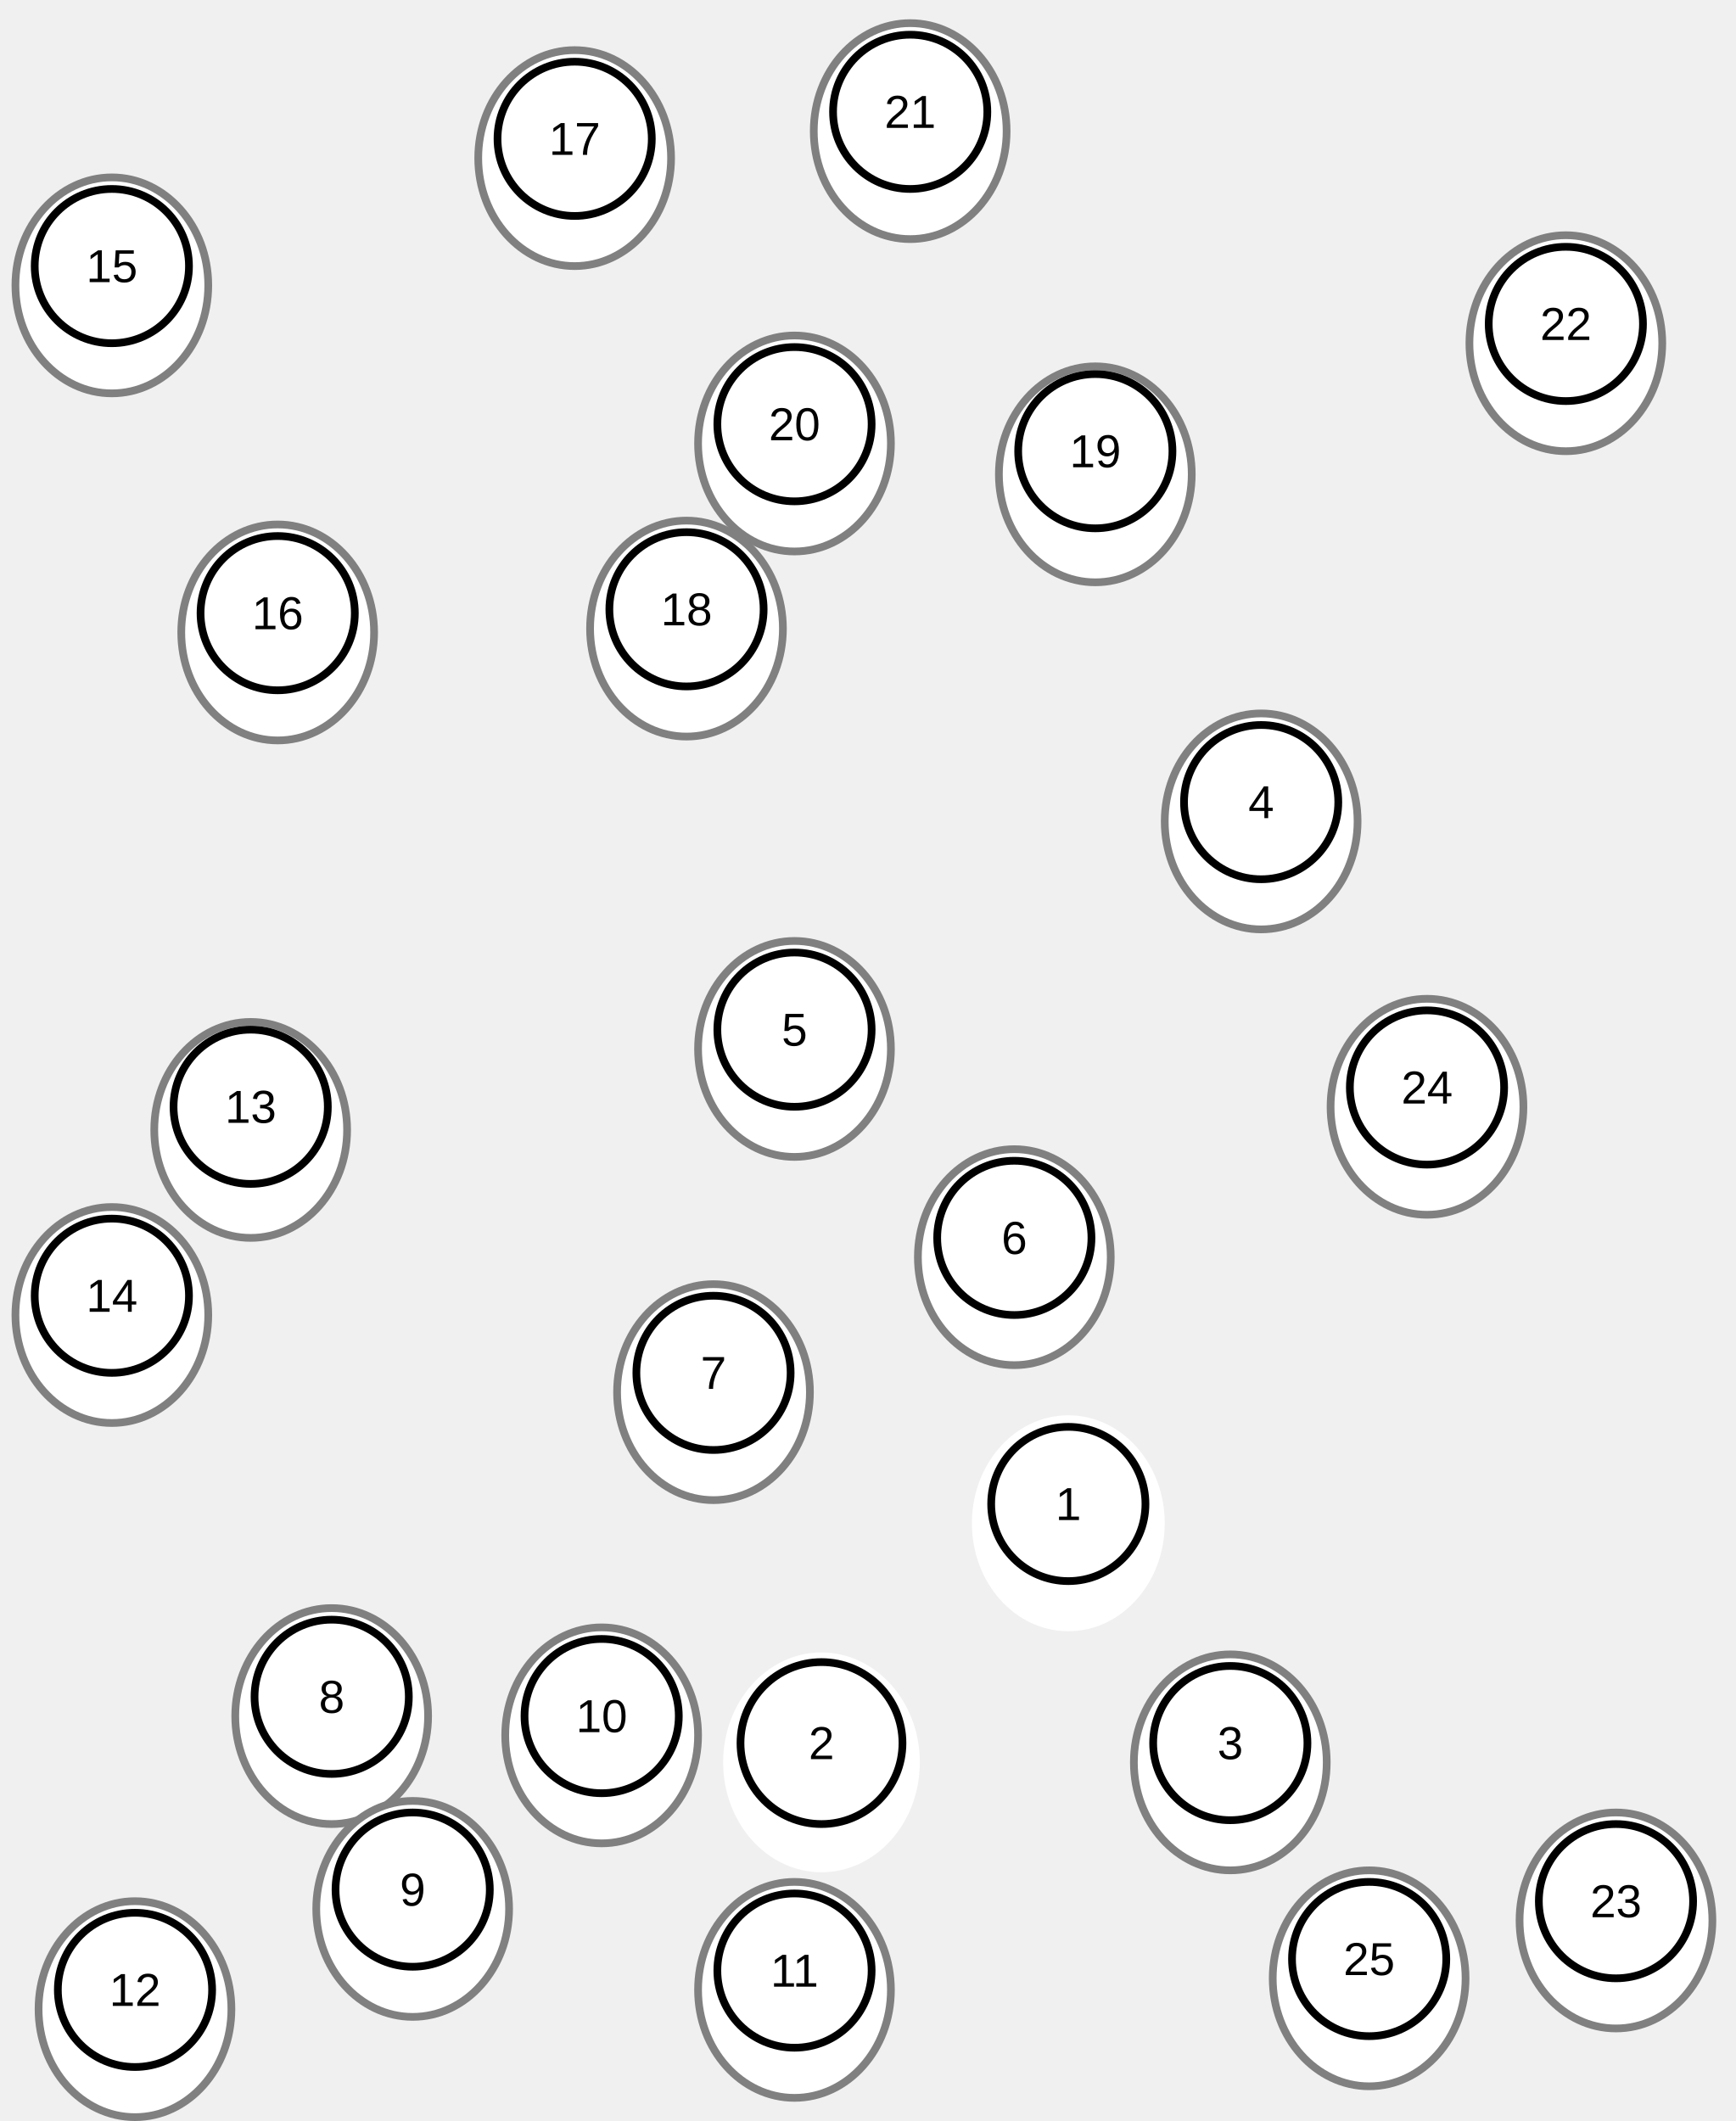
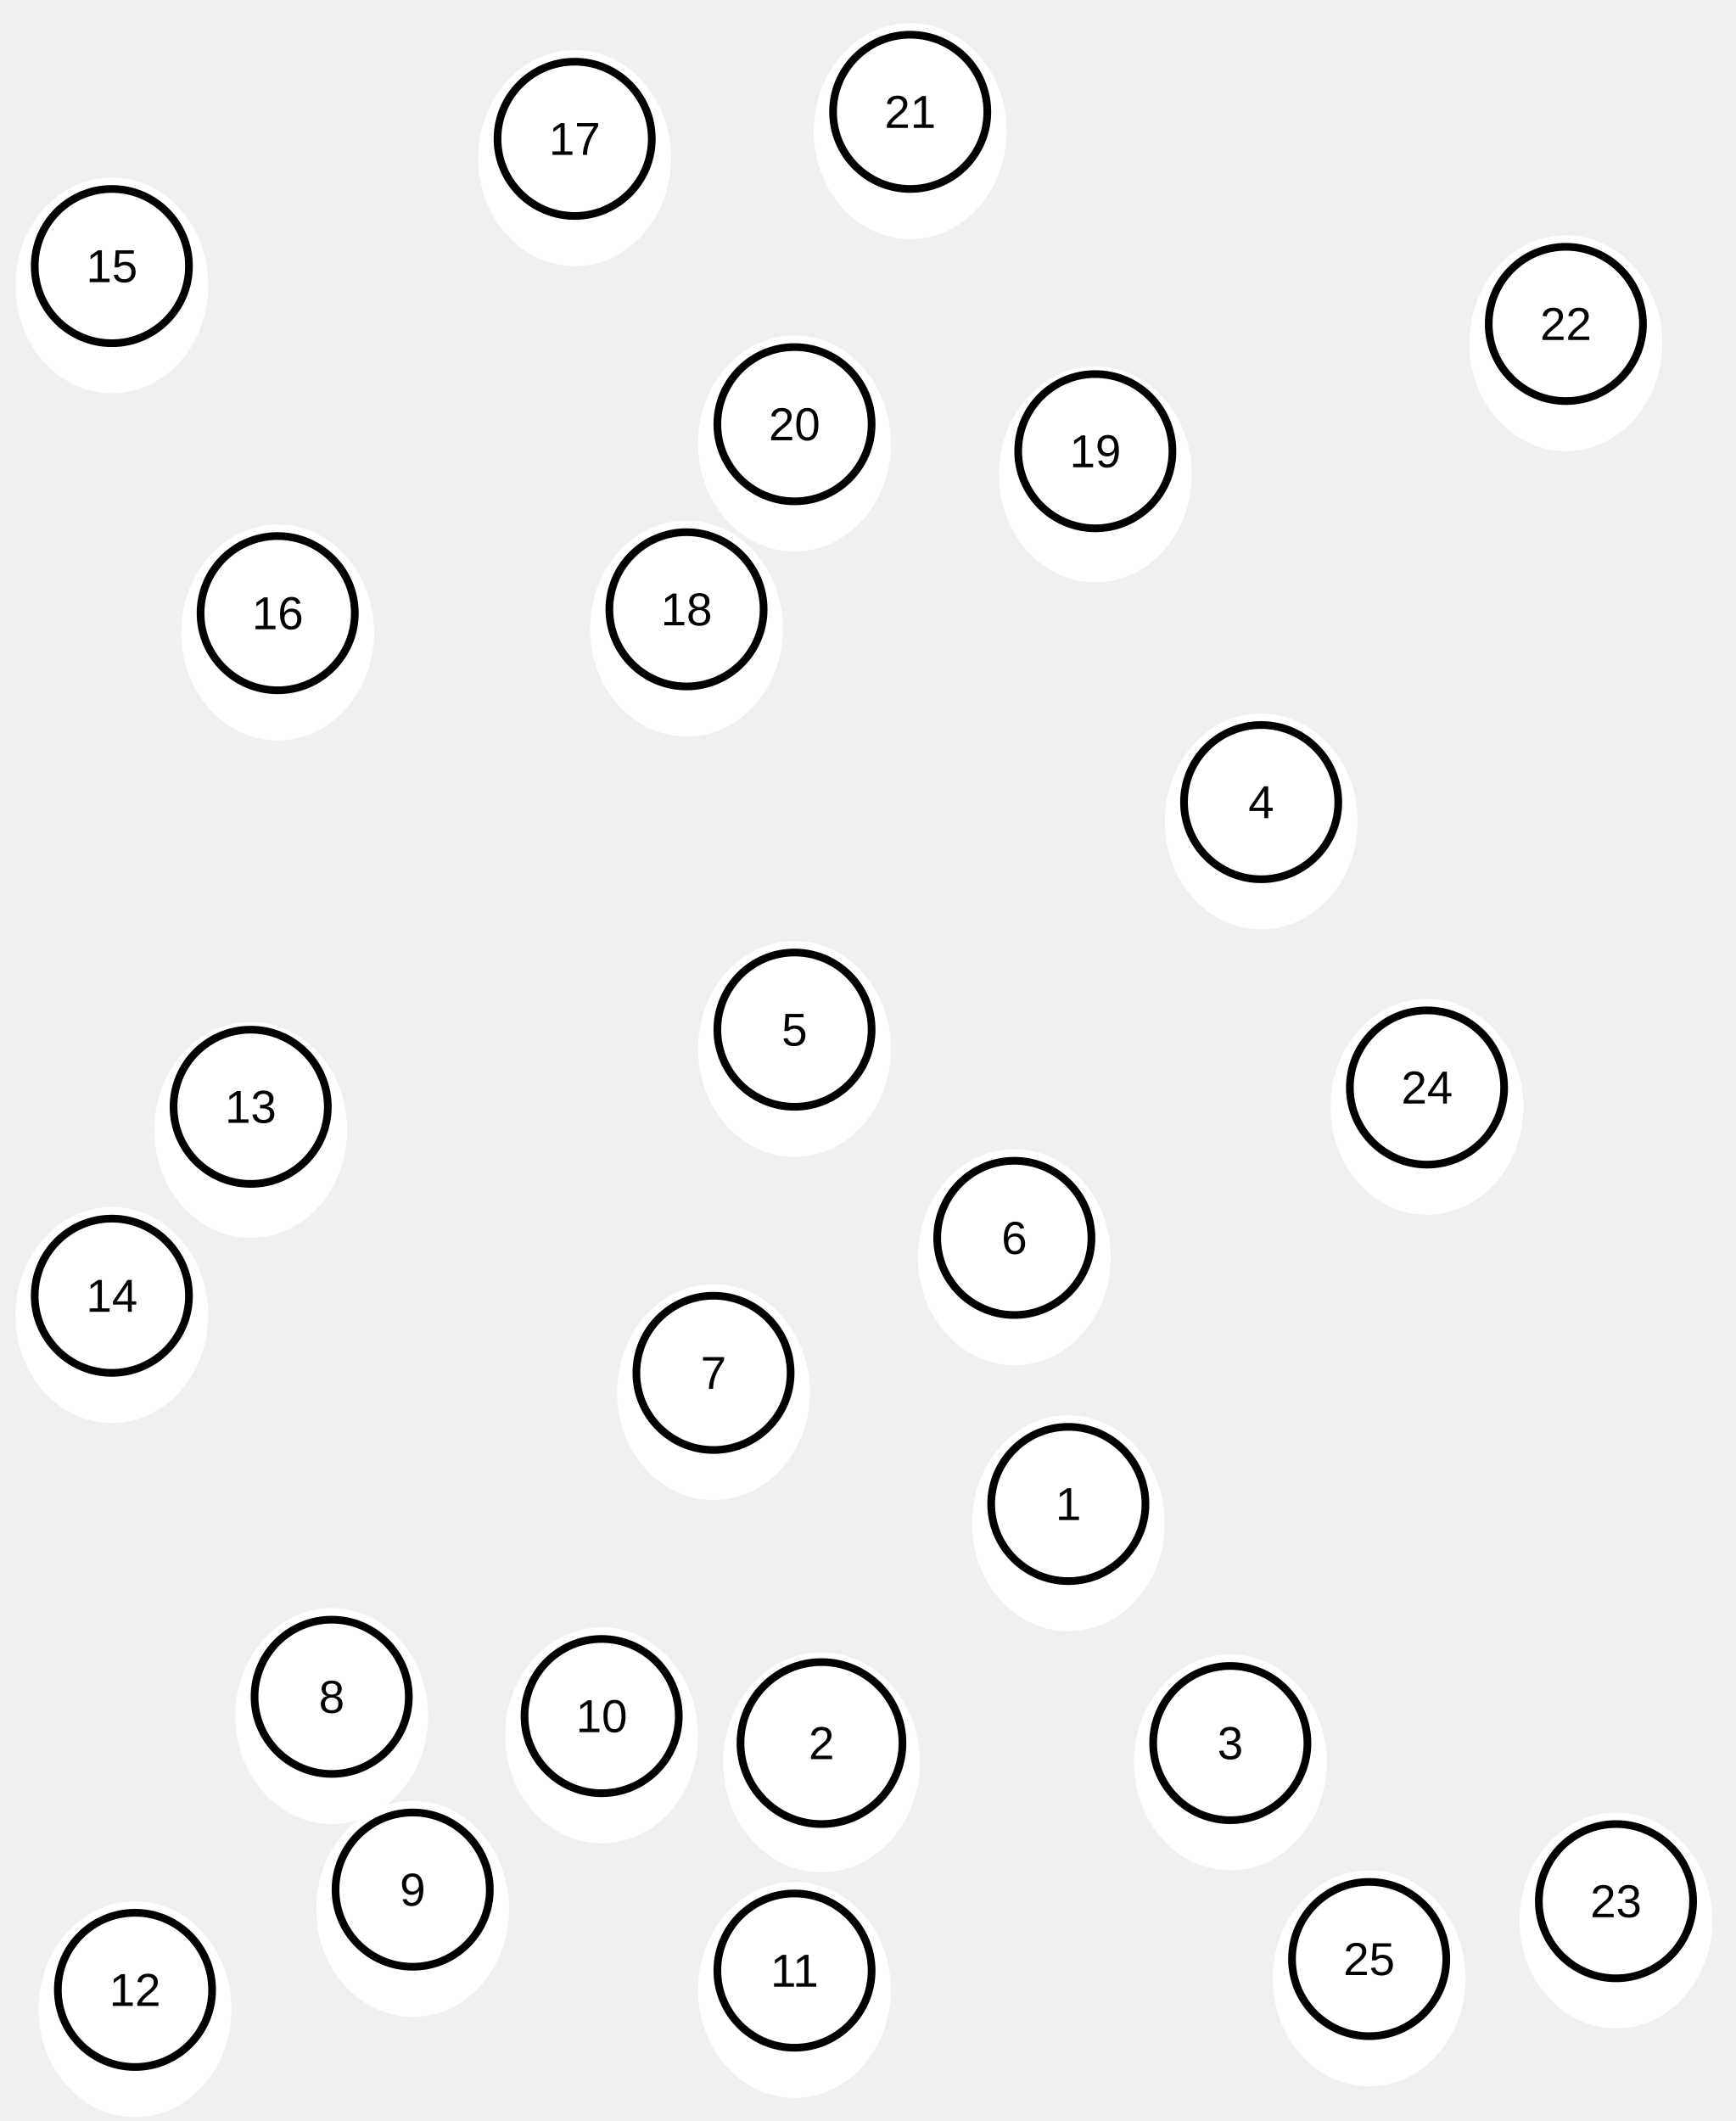
<svg xmlns="http://www.w3.org/2000/svg" version="1.1" width="100%" viewBox="0 0 450 550">
  <defs id="defs3602">
    <style type="text/css" id="style3559">
* {
    -webkit-touch-callout: none;
    -webkit-user-select: none;
    -khtml-user-select: none;
    -moz-user-select: none;
    -ms-user-select: none;
    user-select: none;
    font-family: Verdana, Arial, Helvetica, sans-serif;
}
@media screen and (max-width: 600px) { /* Responsive: Portrait tablets and down */
  text {
      font-size: x-large;
  }
}    
        </style>
  </defs>
  <g id="g1">
    <ellipse id="e1" cx="277" cy="395" rx="25" ry="28" alt="" stroke-width="none" stroke="none" fill="white" />
    <line id="l1" x1="277" y1="390" x2="213" y2="452" stroke-width="2" stroke="black" display="none" />
    <circle id="c1" cx="277" cy="390" r="20" alt="circle1" stroke-width="2" stroke="black" fill="white" />
    <text x="277" y="390" text-anchor="middle" dominant-baseline="central">1</text>
  </g>
  <g id="g2">
    <ellipse id="e2" cx="213" cy="457" rx="25" ry="28" alt="circle2" stroke-width="none" stroke="white" fill="white" />
    <line id="l2" x1="213" y1="452" x2="319" y2="452" stroke-width="2" stroke="black" display="none" />
    <circle id="c2" cx="213" cy="452" r="21" alt="circle2" stroke-width="2" stroke="black" fill="white" />
    <text x="213" y="452" text-anchor="middle" dominant-baseline="central">2</text>
  </g>
  <g id="g3">
-     <ellipse id="e3" cx="319" cy="457" rx="25" ry="28" alt="" stroke-width="2" stroke="gray" fill="white" />
+     <ellipse id="e3" cx="319" cy="457" rx="25" ry="28" alt="" stroke-width="none" stroke="none" fill="white" />
    <line id="l3" x1="319" y1="452" x2="327" y2="208" stroke-width="2" stroke="black" display="none" />
    <circle id="c3" cx="319" cy="452" r="20" alt="circle3" stroke-width="2" stroke="black" fill="white" />
    <text x="319" y="452" text-anchor="middle" dominant-baseline="central">3</text>
  </g>
  <g id="g4">
-     <ellipse id="e4" cx="327" cy="213" rx="25" ry="28" alt="" stroke-width="2" stroke="gray" fill="white" />
+     <ellipse id="e4" cx="327" cy="213" rx="25" ry="28" alt="" stroke-width="none" stroke="none" fill="white" />
    <line id="l4" x1="327" y1="208" x2="206" y2="267" stroke-width="2" stroke="black" display="none" />
    <circle id="c4" cx="327" cy="208" r="20" alt="circle4" stroke-width="2" stroke="black" fill="white" />
    <text x="327" y="208" text-anchor="middle" dominant-baseline="central">4</text>
  </g>
  <g id="g5">
-     <ellipse id="e5" cx="206" cy="272" rx="25" ry="28" alt="" stroke-width="2" stroke="gray" fill="white" />
+     <ellipse id="e5" cx="206" cy="272" rx="25" ry="28" alt="" stroke-width="none" stroke="none" fill="white" />
    <line id="l5" x1="206" y1="267" x2="263" y2="321" stroke-width="2" stroke="black" display="none" />
    <circle id="c5" cx="206" cy="267" r="20" alt="circle5" stroke-width="2" stroke="black" fill="white" />
    <text x="206" y="267" text-anchor="middle" dominant-baseline="central">5</text>
  </g>
  <g id="g6">
-     <ellipse id="e6" cx="263" cy="326" rx="25" ry="28" alt="" stroke-width="2" stroke="gray" fill="white" />
+     <ellipse id="e6" cx="263" cy="326" rx="25" ry="28" alt="" stroke-width="none" stroke="none" fill="white" />
    <line id="l6" x1="263" y1="321" x2="185" y2="356" stroke-width="2" stroke="black" display="none" />
    <circle id="c6" cx="263" cy="321" r="20" alt="circle6" stroke-width="2" stroke="black" fill="white" />
    <text x="263" y="321" text-anchor="middle" dominant-baseline="central">6</text>
  </g>
  <g id="g7">
-     <ellipse id="e7" cx="185" cy="361" rx="25" ry="28" alt="" stroke-width="2" stroke="gray" fill="white" />
+     <ellipse id="e7" cx="185" cy="361" rx="25" ry="28" alt="" stroke-width="none" stroke="none" fill="white" />
    <line id="l7" x1="185" y1="356" x2="86" y2="440" stroke-width="2" stroke="black" display="none" />
    <circle id="c7" cx="185" cy="356" r="20" alt="circle7" stroke-width="2" stroke="black" fill="white" />
    <text x="185" y="356" text-anchor="middle" dominant-baseline="central">7</text>
  </g>
  <g id="g8">
-     <ellipse id="e8" cx="86" cy="445" rx="25" ry="28" alt="" stroke-width="2" stroke="gray" fill="white" />
+     <ellipse id="e8" cx="86" cy="445" rx="25" ry="28" alt="" stroke-width="none" stroke="none" fill="white" />
    <line id="l8" x1="86" y1="440" x2="107" y2="490" stroke-width="2" stroke="black" display="none" />
    <circle id="c8" cx="86" cy="440" r="20" alt="circle8" stroke-width="2" stroke="black" fill="white" />
    <text x="86" y="440" text-anchor="middle" dominant-baseline="central">8</text>
  </g>
  <g id="g9">
-     <ellipse id="e9" cx="107" cy="495" rx="25" ry="28" alt="" stroke-width="2" stroke="gray" fill="white" />
+     <ellipse id="e9" cx="107" cy="495" rx="25" ry="28" alt="" stroke-width="none" stroke="none" fill="white" />
    <line id="l9" x1="107" y1="490" x2="156" y2="445" stroke-width="2" stroke="black" display="none" />
    <circle id="c9" cx="107" cy="490" r="20" alt="circle9" stroke-width="2" stroke="black" fill="white" />
    <text x="107" y="490" text-anchor="middle" dominant-baseline="central">9</text>
  </g>
  <g id="g10">
-     <ellipse id="e10" cx="156" cy="450" rx="25" ry="28" alt="" stroke-width="2" stroke="gray" fill="white" />
+     <ellipse id="e10" cx="156" cy="450" rx="25" ry="28" alt="" stroke-width="none" stroke="none" fill="white" />
    <line id="l10" x1="156" y1="445" x2="206" y2="511" stroke-width="2" stroke="black" display="none" />
    <circle id="c10" cx="156" cy="445" r="20" alt="circle10" stroke-width="2" stroke="black" fill="white" />
    <text x="156" y="445" text-anchor="middle" dominant-baseline="central">10</text>
  </g>
  <g id="g11">
-     <ellipse id="e11" cx="206" cy="516" rx="25" ry="28" alt="" stroke-width="2" stroke="gray" fill="white" />
+     <ellipse id="e11" cx="206" cy="516" rx="25" ry="28" alt="" stroke-width="none" stroke="none" fill="white" />
    <line id="l11" x1="206" y1="511" x2="35" y2="516" stroke-width="2" stroke="black" display="none" />
    <circle id="c11" cx="206" cy="511" r="20" alt="circle11" stroke-width="2" stroke="black" fill="white" />
    <text x="206" y="511" text-anchor="middle" dominant-baseline="central">11</text>
  </g>
  <g id="g12">
-     <ellipse id="e12" cx="35" cy="521" rx="25" ry="28" alt="" stroke-width="2" stroke="gray" fill="white" />
+     <ellipse id="e12" cx="35" cy="521" rx="25" ry="28" alt="" stroke-width="none" stroke="none" fill="white" />
    <line id="l12" x1="35" y1="516" x2="65" y2="287" stroke-width="2" stroke="black" display="none" />
    <circle id="c12" cx="35" cy="516" r="20" alt="circle12" stroke-width="2" stroke="black" fill="white" />
    <text x="35" y="516" text-anchor="middle" dominant-baseline="central">12</text>
  </g>
  <g id="g13">
-     <ellipse id="e13" cx="65" cy="293" rx="25" ry="28" alt="" stroke-width="2" stroke="gray" fill="white" />
+     <ellipse id="e13" cx="65" cy="293" rx="25" ry="28" alt="" stroke-width="none" stroke="none" fill="white" />
    <line id="l13" x1="65" y1="287" x2="29" y2="336" stroke-width="2" stroke="black" display="none" />
    <circle id="c13" cx="65" cy="287" r="20" alt="circle13" stroke-width="2" stroke="black" fill="white" />
    <text x="65" y="287" text-anchor="middle" dominant-baseline="central">13</text>
  </g>
  <g id="g14">
-     <ellipse id="e14" cx="29" cy="341" rx="25" ry="28" alt="" stroke-width="2" stroke="gray" fill="white" />
+     <ellipse id="e14" cx="29" cy="341" rx="25" ry="28" alt="" stroke-width="none" stroke="none" fill="white" />
    <line id="l14" x1="29" y1="336" x2="29" y2="69" stroke-width="2" stroke="black" display="none" />
    <circle id="c14" cx="29" cy="336" r="20" alt="circle14" stroke-width="2" stroke="black" fill="white" />
    <text x="29" y="336" text-anchor="middle" dominant-baseline="central">14</text>
  </g>
  <g id="g15">
-     <ellipse id="e15" cx="29" cy="74" rx="25" ry="28" alt="" stroke-width="2" stroke="gray" fill="white" />
+     <ellipse id="e15" cx="29" cy="74" rx="25" ry="28" alt="" stroke-width="none" stroke="none" fill="white" />
    <line id="l15" x1="29" y1="69" x2="72" y2="159" stroke-width="2" stroke="black" display="none" />
    <circle id="c15" cx="29" cy="69" r="20" alt="circle15" stroke-width="2" stroke="black" fill="white" />
    <text x="29" y="69" text-anchor="middle" dominant-baseline="central">15</text>
  </g>
  <g id="g16">
-     <ellipse id="e16" cx="72" cy="164" rx="25" ry="28" alt="" stroke-width="2" stroke="gray" fill="white" />
+     <ellipse id="e16" cx="72" cy="164" rx="25" ry="28" alt="" stroke-width="none" stroke="none" fill="white" />
    <line id="l16" x1="72" y1="159" x2="149" y2="36" stroke-width="2" stroke="black" display="none" />
    <circle id="c16" cx="72" cy="159" r="20" alt="circle16" stroke-width="2" stroke="black" fill="white" />
    <text x="72" y="159" text-anchor="middle" dominant-baseline="central">16</text>
  </g>
  <g id="g17">
-     <ellipse id="e17" cx="149" cy="41" rx="25" ry="28" alt="" stroke-width="2" stroke="gray" fill="white" />
+     <ellipse id="e17" cx="149" cy="41" rx="25" ry="28" alt="" stroke-width="none" stroke="none" fill="white" />
    <line id="l17" x1="149" y1="36" x2="178" y2="158" stroke-width="2" stroke="black" display="none" />
    <circle id="c17" cx="149" cy="36" r="20" alt="circle17" stroke-width="2" stroke="black" fill="white" />
    <text x="149" y="36" text-anchor="middle" dominant-baseline="central">17</text>
  </g>
  <g id="g18">
-     <ellipse id="e18" cx="178" cy="163" rx="25" ry="28" alt="" stroke-width="2" stroke="gray" fill="white" />
+     <ellipse id="e18" cx="178" cy="163" rx="25" ry="28" alt="" stroke-width="none" stroke="none" fill="white" />
    <line id="l18" x1="178" y1="158" x2="284" y2="117" stroke-width="2" stroke="black" display="none" />
    <circle id="c18" cx="178" cy="158" r="20" alt="circle18" stroke-width="2" stroke="black" fill="white" />
    <text x="178" y="158" text-anchor="middle" dominant-baseline="central">18</text>
  </g>
  <g id="g19">
-     <ellipse id="e19" cx="284" cy="123" rx="25" ry="28" alt="" stroke-width="2" stroke="gray" fill="white" />
+     <ellipse id="e19" cx="284" cy="123" rx="25" ry="28" alt="" stroke-width="none" stroke="none" fill="white" />
    <line id="l19" x1="284" y1="117" x2="206" y2="110" stroke-width="2" stroke="black" display="none" />
    <circle id="c19" cx="284" cy="117" r="20" alt="circle19" stroke-width="2" stroke="black" fill="white" />
    <text x="284" y="117" text-anchor="middle" dominant-baseline="central">19</text>
  </g>
  <g id="g20">
-     <ellipse id="e20" cx="206" cy="115" rx="25" ry="28" alt="" stroke-width="2" stroke="gray" fill="white" />
+     <ellipse id="e20" cx="206" cy="115" rx="25" ry="28" alt="" stroke-width="none" stroke="none" fill="white" />
    <line id="l20" x1="206" y1="110" x2="236" y2="29" stroke-width="2" stroke="black" display="none" />
    <circle id="c20" cx="206" cy="110" r="20" alt="circle20" stroke-width="2" stroke="black" fill="white" />
    <text x="206" y="110" text-anchor="middle" dominant-baseline="central">20</text>
  </g>
  <g id="g21">
-     <ellipse id="e21" cx="236" cy="34" rx="25" ry="28" alt="" stroke-width="2" stroke="gray" fill="white" />
+     <ellipse id="e21" cx="236" cy="34" rx="25" ry="28" alt="" stroke-width="none" stroke="none" fill="white" />
    <line id="l21" x1="236" y1="29" x2="406" y2="84" stroke-width="2" stroke="black" display="none" />
    <circle id="c21" cx="236" cy="29" r="20" alt="circle21" stroke-width="2" stroke="black" fill="white" />
    <text x="236" y="29" text-anchor="middle" dominant-baseline="central">21</text>
  </g>
  <g id="g22">
-     <ellipse id="e22" cx="406" cy="89" rx="25" ry="28" alt="" stroke-width="2" stroke="gray" fill="white" />
+     <ellipse id="e22" cx="406" cy="89" rx="25" ry="28" alt="" stroke-width="none" stroke="none" fill="white" />
    <line id="l22" x1="406" y1="84" x2="419" y2="493" stroke-width="2" stroke="black" display="none" />
    <circle id="c22" cx="406" cy="84" r="20" alt="circle22" stroke-width="2" stroke="black" fill="white" />
    <text x="406" y="84" text-anchor="middle" dominant-baseline="central">22</text>
  </g>
  <g id="g23">
-     <ellipse id="e23" cx="419" cy="498" rx="25" ry="28" alt="" stroke-width="2" stroke="gray" fill="white" />
+     <ellipse id="e23" cx="419" cy="498" rx="25" ry="28" alt="" stroke-width="none" stroke="none" fill="white" />
    <line id="l23" x1="419" y1="493" x2="370" y2="282" stroke-width="2" stroke="black" display="none" />
    <circle id="c23" cx="419" cy="493" r="20" alt="circle23" stroke-width="2" stroke="black" fill="white" />
    <text x="419" y="493" text-anchor="middle" dominant-baseline="central">23</text>
  </g>
  <g id="g24">
-     <ellipse id="e24" cx="370" cy="287" rx="25" ry="28" alt="" stroke-width="2" stroke="gray" fill="white" />
+     <ellipse id="e24" cx="370" cy="287" rx="25" ry="28" alt="" stroke-width="none" stroke="none" fill="white" />
    <line id="l24" x1="370" y1="282" x2="355" y2="508" stroke-width="2" stroke="black" display="none" />
    <circle id="c24" cx="370" cy="282" r="20" alt="circle24" stroke-width="2" stroke="black" fill="white" />
    <text x="370" y="282" text-anchor="middle" dominant-baseline="central">24</text>
  </g>
  <g id="g25">
-     <ellipse id="e25" cx="355" cy="513" rx="25" ry="28" alt="" stroke-width="2" stroke="gray" fill="white" />
+     <ellipse id="e25" cx="355" cy="513" rx="25" ry="28" alt="" stroke-width="none" stroke="none" fill="white" />
    <circle id="c25" cx="355" cy="508" r="20" alt="circle25" stroke-width="2" stroke="black" fill="white" />
    <text x="355" y="508" text-anchor="middle" dominant-baseline="central">25</text>
  </g>
</svg>
